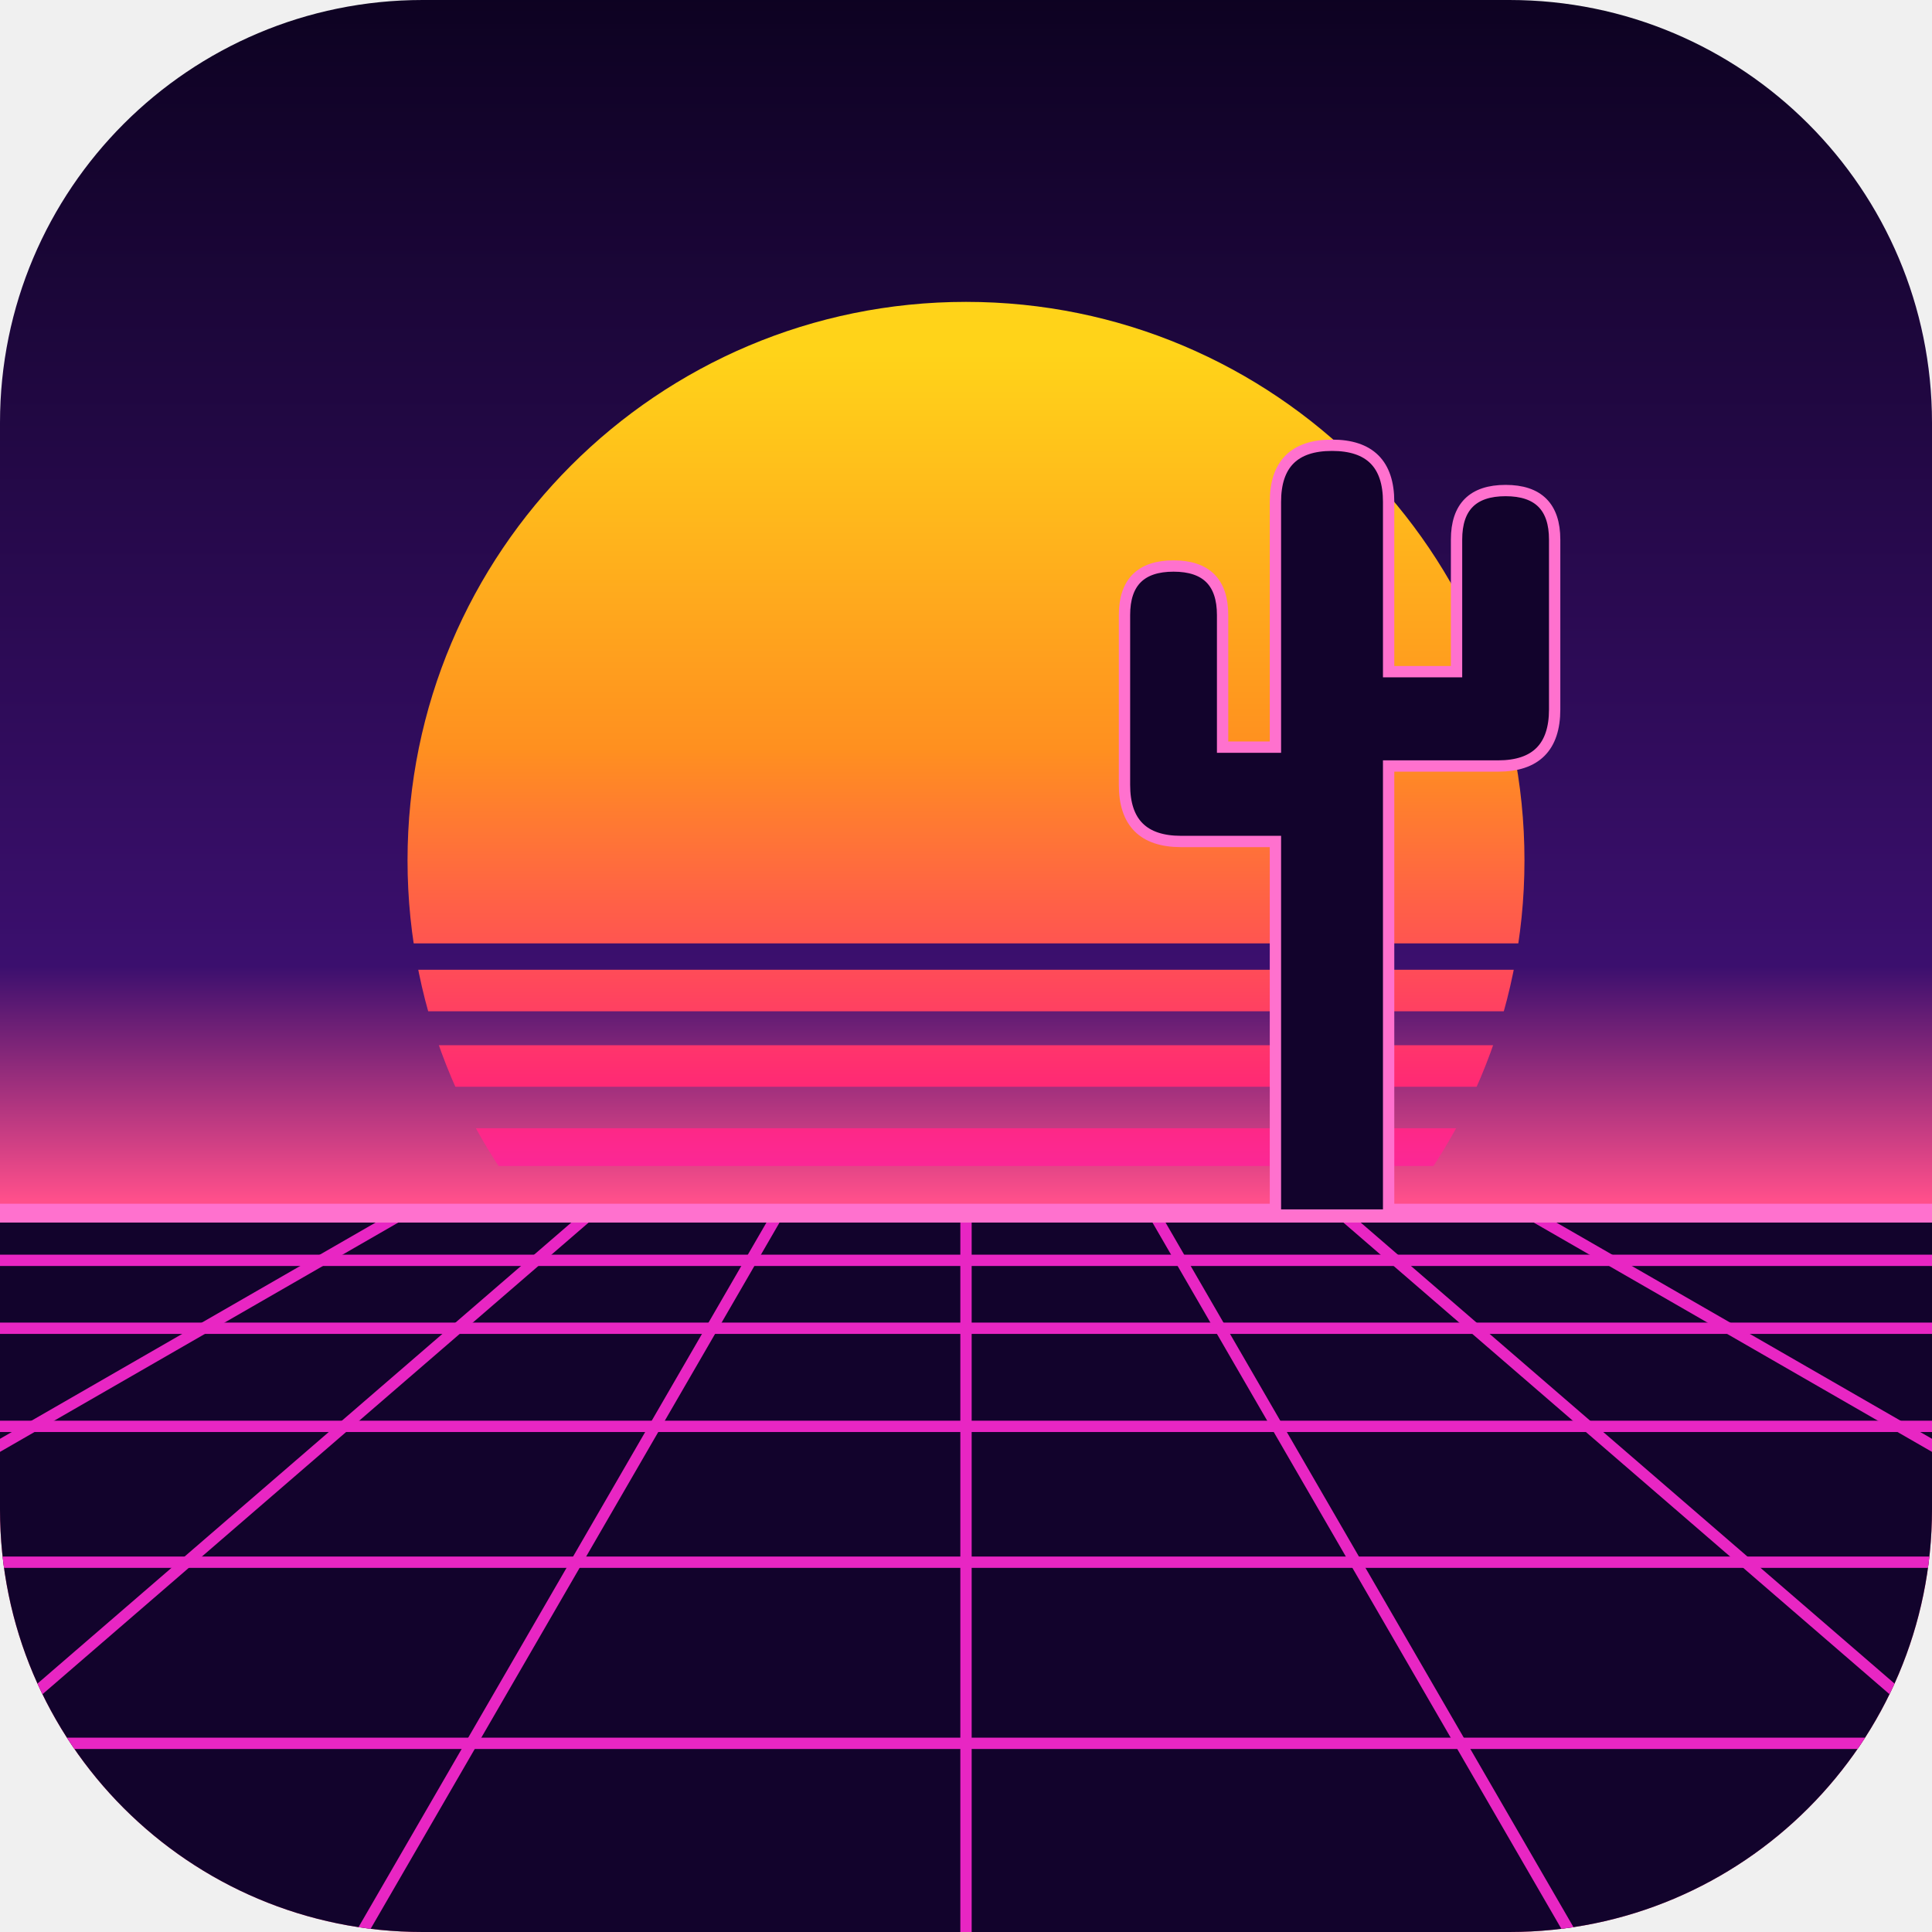
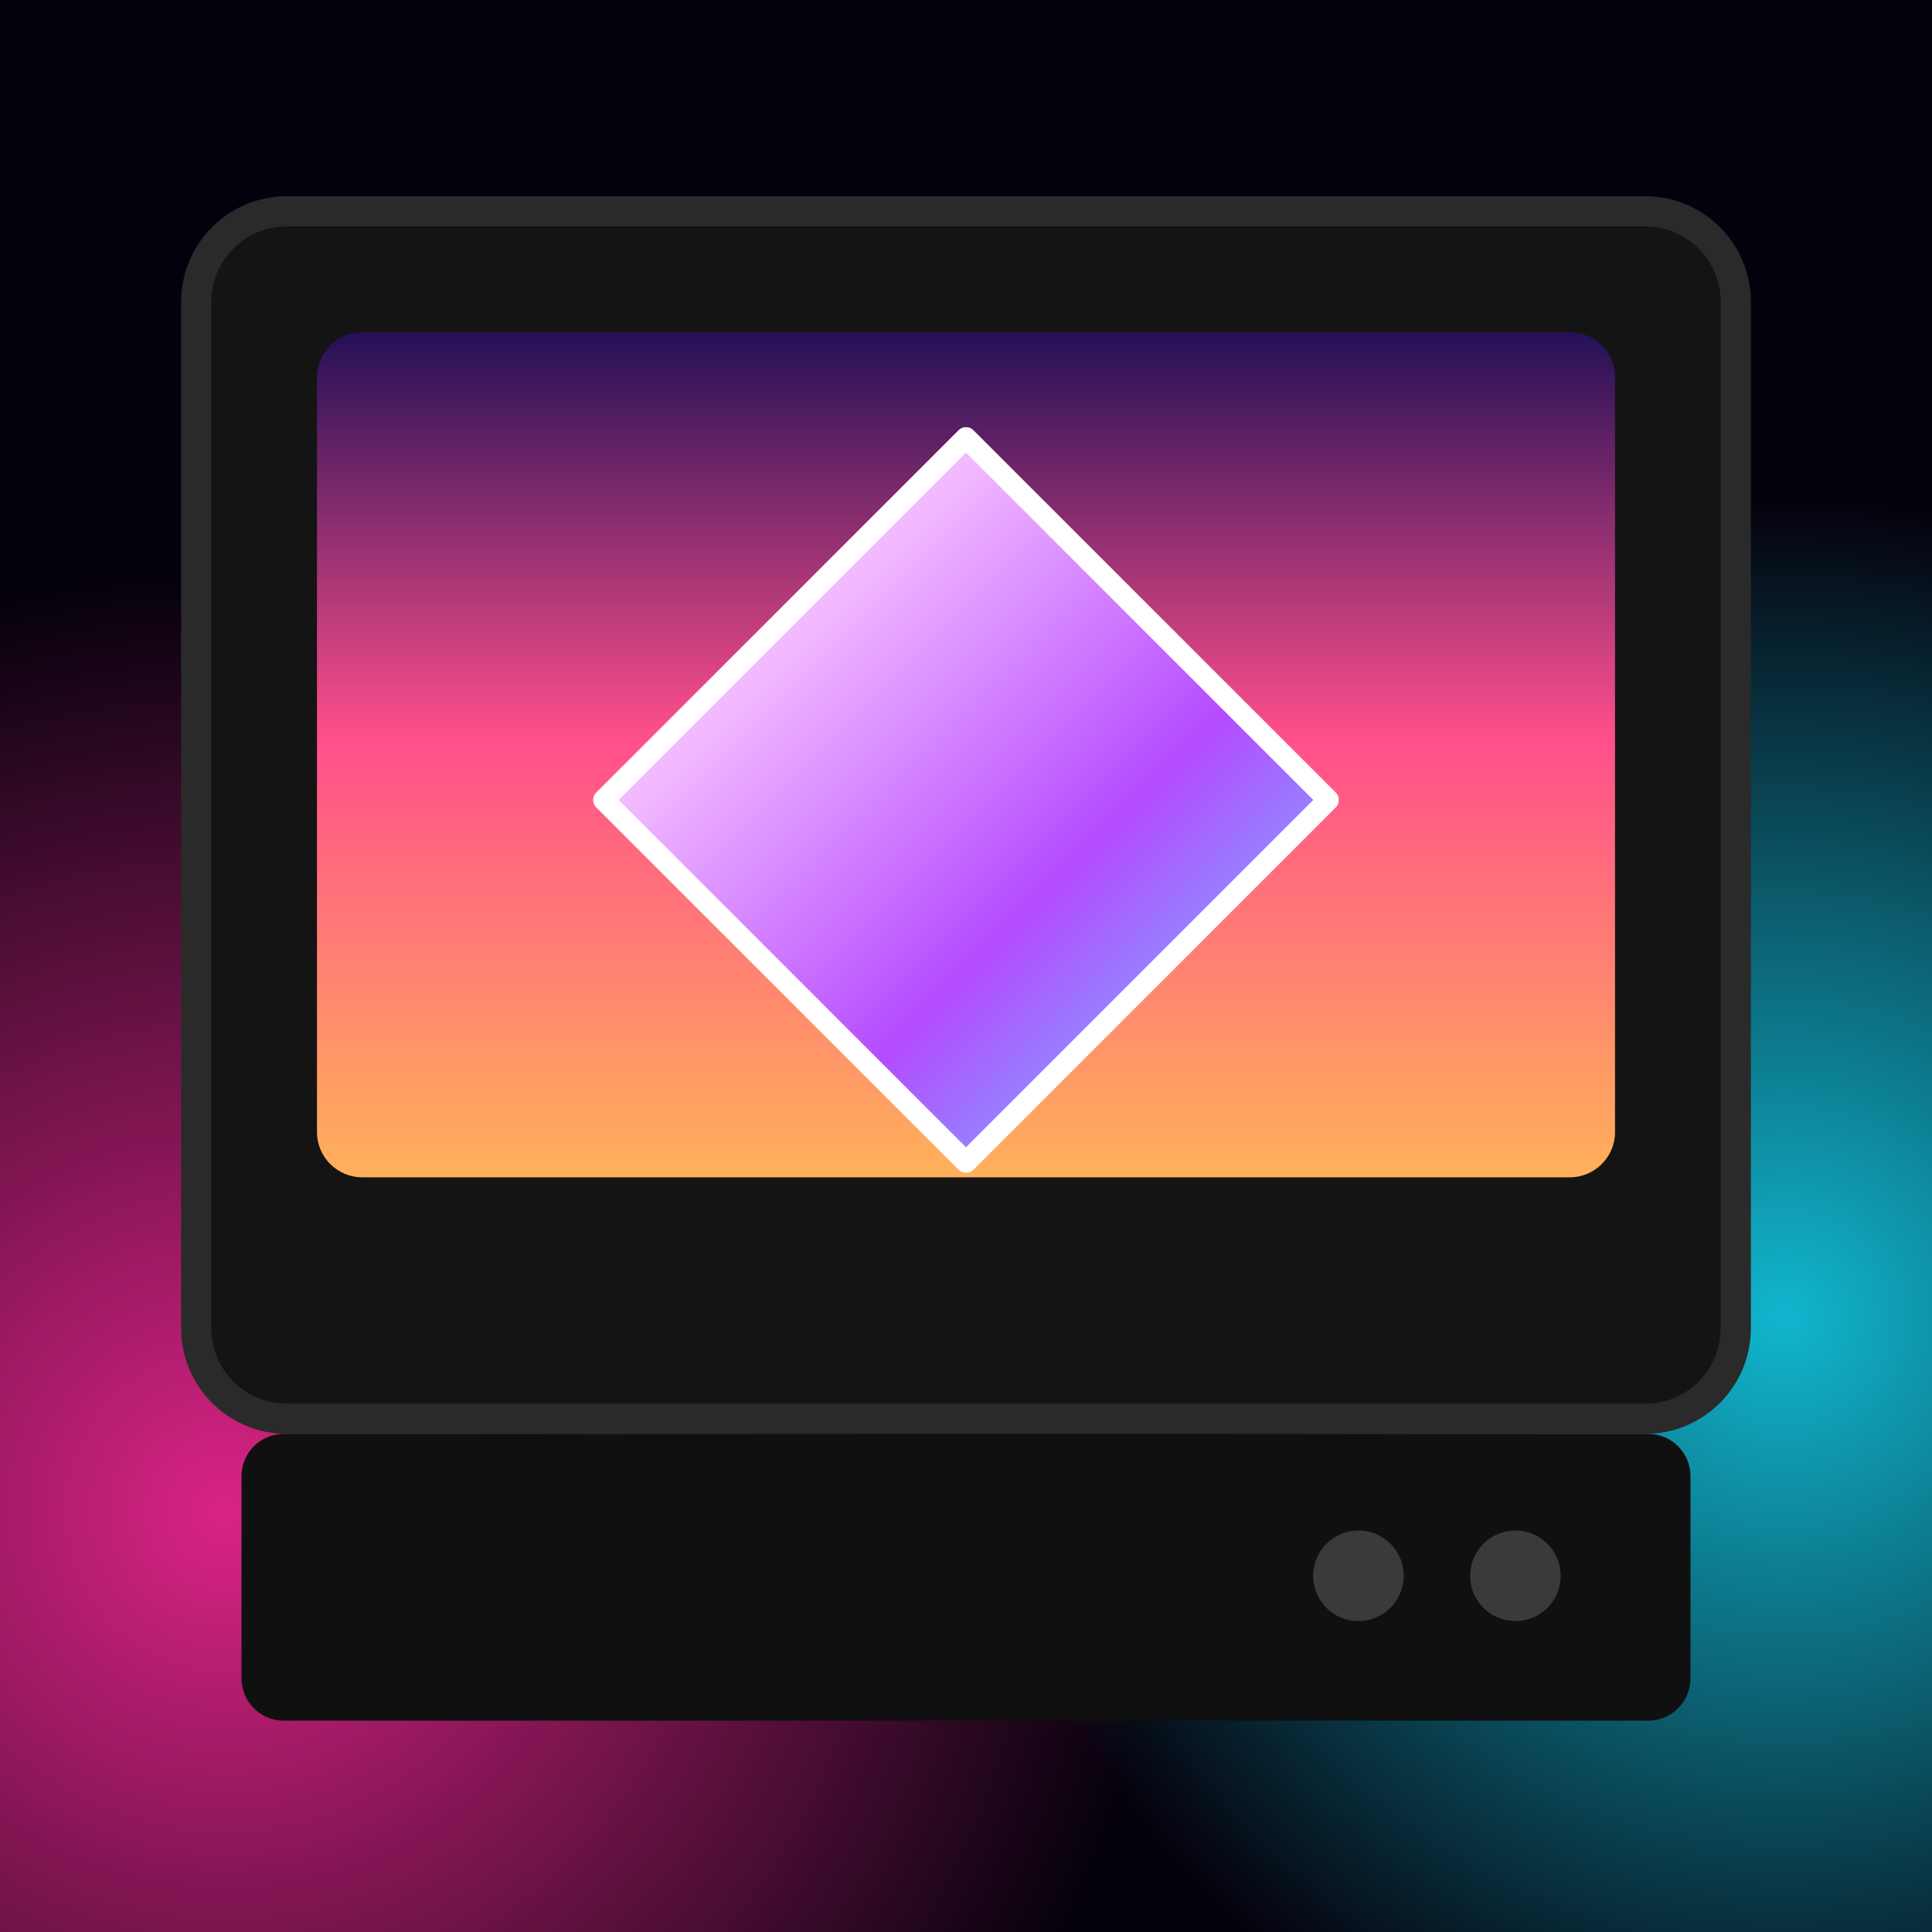
- <svg xmlns="http://www.w3.org/2000/svg" viewBox="0 0 512 512">
+ <svg xmlns="http://www.w3.org/2000/svg" viewBox="0 0 64 64">
  <defs>
    <linearGradient id="sky" x1="0" y1="0" x2="0" y2="1">
-       <stop offset="0" stop-color="#0d0221" />
-       <stop offset="0.5" stop-color="#3b0f6e" />
-       <stop offset="0.62" stop-color="#ff4f8b" />
+       <stop offset="0" stop-color="#241056" />
+       <stop offset="0.48" stop-color="#ff4f8b" />
+       <stop offset="1" stop-color="#ffb15a" />
    </linearGradient>
-     <linearGradient id="sun" x1="0" y1="0" x2="0" y2="1">
-       <stop offset="0.05" stop-color="#ffd319" />
-       <stop offset="0.4" stop-color="#ff901f" />
-       <stop offset="0.7" stop-color="#ff2975" />
-       <stop offset="1" stop-color="#f222ff" />
+     <linearGradient id="gem" x1="0" y1="0" x2="1" y2="1">
+       <stop offset="0" stop-color="#ffffff" />
+       <stop offset="0.28" stop-color="#f0b6ff" />
+       <stop offset="0.62" stop-color="#b44bff" />
+       <stop offset="1" stop-color="#5ce8ff" />
    </linearGradient>
-     <mask id="stripes">
-       <rect width="512" height="512" fill="#fff" />
-       <rect y="250" width="512" height="7" fill="#000" />
-       <rect y="268" width="512" height="9" fill="#000" />
-       <rect y="288" width="512" height="11" fill="#000" />
-       <rect y="309" width="512" height="13" fill="#000" />
-     </mask>
-     <clipPath id="round">
-       <rect width="512" height="512" rx="112" />
-     </clipPath>
+     <radialGradient id="glowL" cx="0.12" cy="0.78" r="0.48">
+       <stop offset="0" stop-color="#ff2a9a" stop-opacity="0.85" />
+       <stop offset="1" stop-color="#ff2a9a" stop-opacity="0" />
+     </radialGradient>
+     <radialGradient id="glowR" cx="0.92" cy="0.68" r="0.42">
+       <stop offset="0" stop-color="#14e4ff" stop-opacity="0.8" />
+       <stop offset="1" stop-color="#14e4ff" stop-opacity="0" />
+     </radialGradient>
  </defs>
-   <g clip-path="url(#round)">
-     <rect width="512" height="512" fill="url(#sky)" />
-     <circle cx="256" cy="228" r="148" fill="url(#sun)" mask="url(#stripes)" />
-     <rect y="322" width="512" height="190" fill="#12032c" />
-     <g stroke="#ff2ad4" stroke-width="3" fill="none" opacity="0.9">
-       <path d="M0 334H512M0 352H512M0 378H512M0 414H512M0 462H512" />
-       <path d="M256 322V512M206 322L96 512M156 322L-64 512M306 322L416 512M356 322L576 512M106 322L-224 512M406 322L736 512" />
-     </g>
-     <rect y="319" width="512" height="5" fill="#ff71ce" />
-     <path fill="#12032c" stroke="#ff71ce" stroke-width="3" transform="translate(338 58) scale(1)" d="M0 264V165H-25Q-40 165-40 150V105Q-40 92-27 92Q-14 92-14 105V140H0V75Q0 60 15 60Q30 60 30 75V120H48V85Q48 72 61 72Q74 72 74 85V130Q74 145 59 145H30V264Z" />
-   </g>
+   <rect width="64" height="64" fill="#05010c" />
+   <rect width="64" height="64" fill="url(#glowL)" />
+   <rect width="64" height="64" fill="url(#glowR)" />
+   <rect x="6.5" y="7" width="51" height="40" rx="3" fill="#141414" stroke="#2a2a2a" stroke-width="1" />
+   <rect x="10.5" y="11" width="43" height="28" rx="1.5" fill="url(#sky)" />
+   <polygon points="32,14.5 44,26.5 32,38.5 20,26.5" fill="url(#gem)" stroke="#fff" stroke-width="0.7" stroke-linejoin="round" />
+   <rect x="8" y="47.5" width="48" height="9.5" rx="1.4" fill="#101010" />
+   <circle cx="45" cy="52.2" r="1.5" fill="#3a3a3a" />
+   <circle cx="50.2" cy="52.2" r="1.5" fill="#3a3a3a" />
</svg>
